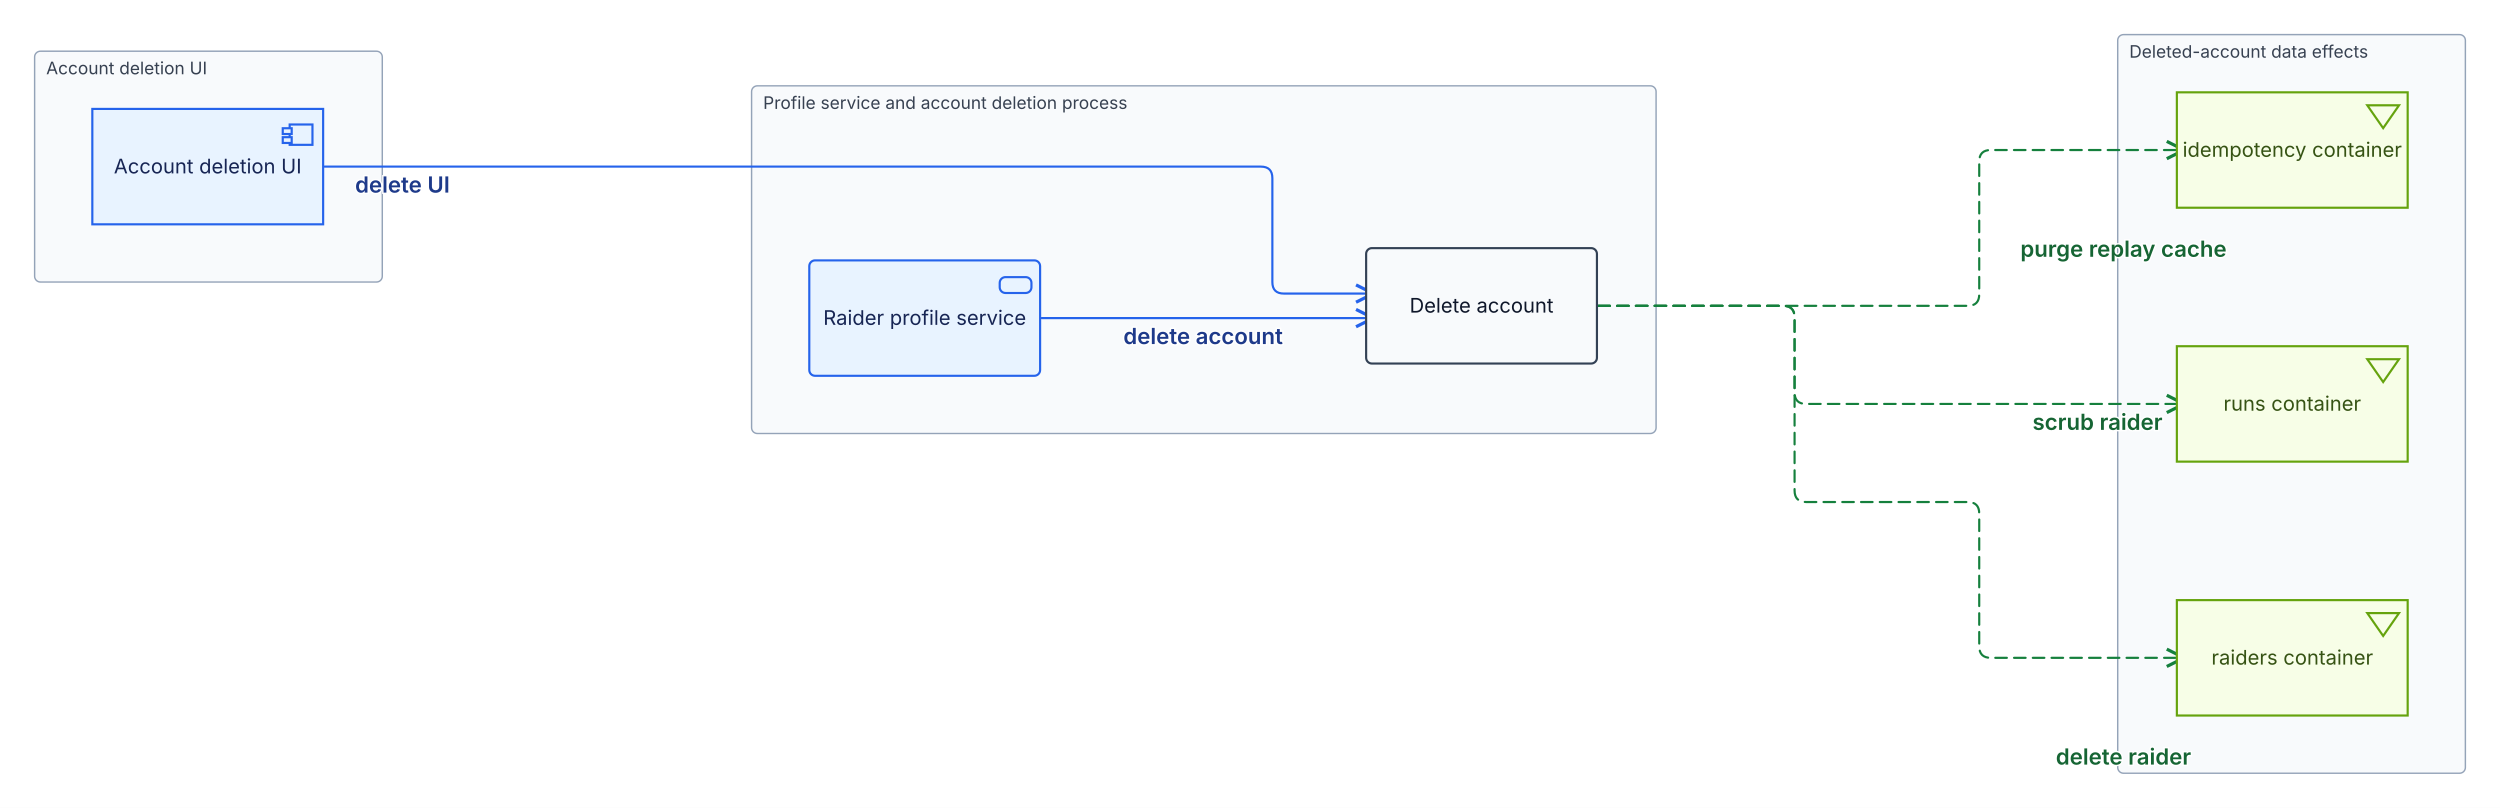
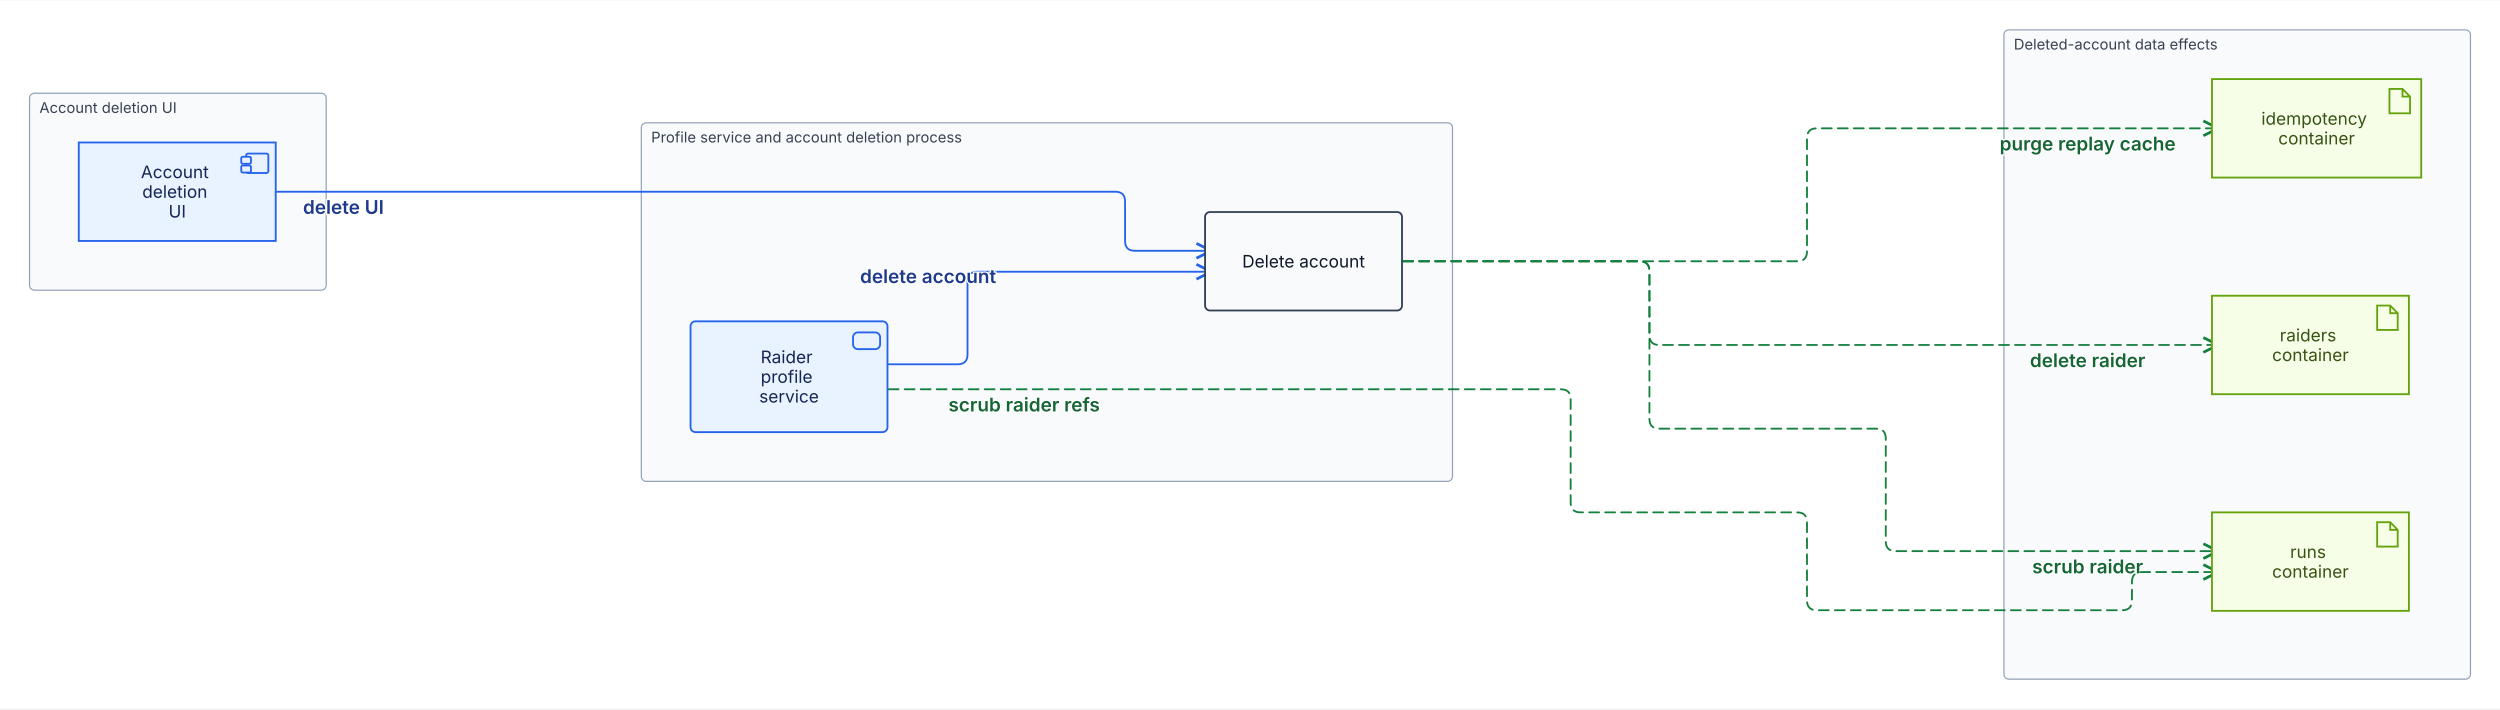
- <svg xmlns="http://www.w3.org/2000/svg" width="1733" height="560" viewBox="-12.0 -12.0 1733.0 560.0">
-   <rect x="-12.0" y="-12.0" width="1733.0" height="560.0" fill="#ffffff" />
+ <svg xmlns="http://www.w3.org/2000/svg" width="2031" height="576" viewBox="-12.0 -12.0 2031.0 575.5">
+   <rect x="-12.0" y="-12.0" width="2031.0" height="575.5" fill="#ffffff" />
+   <style>g.dediren-edge-highlighted &gt; path{stroke:#1f6feb;stroke-width:3;}</style>
  <g font-family="Inter, Arial, sans-serif" font-size="14">
    <g data-dediren-group-id="account-deletion-ui">
-       <rect x="12.0" y="23.5" width="241.0" height="160.0" rx="4" fill="#f8fafc" stroke="#94a3b8" stroke-width="1" />
-       <text x="20.0" y="39.5" fill="#374151" font-size="12">Account deletion UI</text>
+       <rect x="12.0" y="63.5" width="241.0" height="160.0" rx="4" fill="#f8fafc" stroke="#94a3b8" stroke-width="1" />
+       <text x="20.0" y="79.5" fill="#374151" font-size="12">Account deletion UI</text>
    </g>
    <g data-dediren-group-id="account-deletion-api-host">
-       <rect x="509.0" y="47.5" width="627.0" height="241.0" rx="4" fill="#f8fafc" stroke="#94a3b8" stroke-width="1" />
-       <text x="517.0" y="63.5" fill="#374151" font-size="12">Profile service and account deletion process</text>
+       <rect x="509.0" y="87.5" width="659.0" height="291.3" rx="4" fill="#f8fafc" stroke="#94a3b8" stroke-width="1" />
+       <text x="517.0" y="103.5" fill="#374151" font-size="12">Profile service and account deletion process</text>
    </g>
    <g data-dediren-group-id="account-deletion-data">
-       <rect x="1456.0" y="12.0" width="241.0" height="512.0" rx="4" fill="#f8fafc" stroke="#94a3b8" stroke-width="1" />
-       <text x="1464.0" y="28.0" fill="#374151" font-size="12">Deleted-account data effects</text>
+       <rect x="1616.0" y="12.0" width="379.0" height="527.5" rx="4" fill="#f8fafc" stroke="#94a3b8" stroke-width="1" />
+       <text x="1624.0" y="28.0" fill="#374151" font-size="12">Deleted-account data effects</text>
    </g>
-     <g data-dediren-edge-id="account-deletion-ui-serves-process">
+     <g data-dediren-edge-id="account-deletion-ui-serves-process" data-dediren-edge-source="account-deletion-ui-entry" data-dediren-edge-target="account-deletion-process">
      <marker id="marker-end-account-deletion-ui-serves-process" data-dediren-edge-marker-end="open_arrow" markerWidth="10" markerHeight="10" refX="5" refY="5" orient="auto">
        <path d="M 1 1 L 9 5 L 1 9" fill="none" stroke="#2563eb" stroke-width="1.5" />
      </marker>
-       <path d="M 213.0 103.5 L 285.0 103.5 L 477.0 103.5 L 629.5 103.5 L 806.0 103.5 L 862.0 103.5 Q 870.0 103.5 870.0 111.5 L 870.0 183.5 Q 870.0 191.5 878.0 191.5 L 934.0 191.5" fill="none" stroke="#2563eb" stroke-width="1.5" stroke-linecap="round" stroke-linejoin="round" marker-end="url(#marker-end-account-deletion-ui-serves-process)" />
-       <text x="267.0" y="121.5" text-anchor="middle" fill="none" font-size="15.4" font-weight="600" stroke="#ffffff" stroke-width="2">delete UI</text>
-       <text x="267.0" y="121.5" text-anchor="middle" fill="#1e3a8a" font-size="15.4" font-weight="600">delete UI</text>
+       <path d="M 213.0 143.5 L 285.0 143.5 L 477.0 143.5 L 629.5 143.5 L 838.0 143.5 L 894.0 143.5 Q 902.0 143.5 902.0 151.5 L 902.0 183.5 Q 902.0 191.5 910.0 191.5 L 966.0 191.5" fill="none" stroke="#2563eb" stroke-width="1.5" stroke-linecap="round" stroke-linejoin="round" marker-end="url(#marker-end-account-deletion-ui-serves-process)" />
+       <text x="267.0" y="161.5" text-anchor="middle" fill="none" font-size="15.4" font-weight="600" stroke="#ffffff" stroke-width="2">delete UI</text>
+       <text x="267.0" y="161.5" text-anchor="middle" fill="#1e3a8a" font-size="15.4" font-weight="600">delete UI</text>
    </g>
-     <g data-dediren-edge-id="raider-service-serves-account-deletion">
+     <g data-dediren-edge-id="raider-service-serves-account-deletion" data-dediren-edge-source="raider-profile-service" data-dediren-edge-target="account-deletion-process">
      <marker id="marker-end-raider-service-serves-account-deletion" data-dediren-edge-marker-end="open_arrow" markerWidth="10" markerHeight="10" refX="5" refY="5" orient="auto">
        <path d="M 1 1 L 9 5 L 1 9" fill="none" stroke="#2563eb" stroke-width="1.5" />
      </marker>
-       <path d="M 710.0 208.5 L 934.0 208.5" fill="none" stroke="#2563eb" stroke-width="1.5" stroke-linecap="round" stroke-linejoin="round" marker-end="url(#marker-end-raider-service-serves-account-deletion)" />
-       <text x="822.0" y="226.5" text-anchor="middle" fill="none" font-size="15.4" font-weight="600" stroke="#ffffff" stroke-width="2">delete account</text>
-       <text x="822.0" y="226.5" text-anchor="middle" fill="#1e3a8a" font-size="15.4" font-weight="600">delete account</text>
+       <path d="M 710.0 283.7 L 766.0 283.7 Q 774.0 283.7 774.0 275.7 L 774.0 216.5 Q 774.0 208.5 782.0 208.5 L 966.0 208.5" fill="none" stroke="#2563eb" stroke-width="1.5" stroke-linecap="round" stroke-linejoin="round" marker-end="url(#marker-end-raider-service-serves-account-deletion)" />
+       <text x="742.0" y="217.7" text-anchor="middle" fill="none" font-size="15.4" font-weight="600" stroke="#ffffff" stroke-width="2">delete account</text>
+       <text x="742.0" y="217.7" text-anchor="middle" fill="#1e3a8a" font-size="15.4" font-weight="600">delete account</text>
    </g>
-     <g data-dediren-edge-id="account-deletion-accesses-runs">
+     <g data-dediren-edge-id="account-deletion-accesses-runs" data-dediren-edge-source="account-deletion-process" data-dediren-edge-target="cosmos-runs">
      <marker id="marker-end-account-deletion-accesses-runs" data-dediren-edge-marker-end="open_arrow" markerWidth="10" markerHeight="10" refX="5" refY="5" orient="auto">
        <path d="M 1 1 L 9 5 L 1 9" fill="none" stroke="#15803d" stroke-width="1.5" />
      </marker>
-       <path d="M 1096.0 200.0 L 1168.0 200.0 L 1224.0 200.0 Q 1232.0 200.0 1232.0 208.0 L 1232.0 260.0 Q 1232.0 268.0 1240.0 268.0 L 1424.0 268.0 L 1496.0 268.0" fill="none" stroke="#15803d" stroke-width="1.5" stroke-linecap="round" stroke-linejoin="round" stroke-dasharray="8 5" marker-end="url(#marker-end-account-deletion-accesses-runs)" />
-       <text x="1442.0" y="286.0" text-anchor="middle" fill="none" font-size="15.4" font-weight="600" stroke="#ffffff" stroke-width="2">scrub raider</text>
-       <text x="1442.0" y="286.0" text-anchor="middle" fill="#166534" font-size="15.4" font-weight="600">scrub raider</text>
+       <path d="M 1128.0 200.0 L 1200.0 200.0 L 1320.0 200.0 Q 1328.0 200.0 1328.0 208.0 L 1328.0 328.0 Q 1328.0 336.0 1336.0 336.0 L 1512.0 336.0 Q 1520.0 336.0 1520.0 344.0 L 1520.0 427.5 Q 1520.0 435.5 1528.0 435.5 L 1584.0 435.5 L 1784.0 435.5" fill="none" stroke="#15803d" stroke-width="1.5" stroke-linecap="round" stroke-linejoin="round" stroke-dasharray="8 5" marker-end="url(#marker-end-account-deletion-accesses-runs)" />
+       <text x="1684.0" y="453.5" text-anchor="middle" fill="none" font-size="15.4" font-weight="600" stroke="#ffffff" stroke-width="2">scrub raider</text>
+       <text x="1684.0" y="453.5" text-anchor="middle" fill="#166534" font-size="15.4" font-weight="600">scrub raider</text>
    </g>
-     <g data-dediren-edge-id="account-deletion-accesses-raiders">
+     <g data-dediren-edge-id="account-deletion-accesses-raiders" data-dediren-edge-source="account-deletion-process" data-dediren-edge-target="cosmos-raiders">
      <marker id="marker-end-account-deletion-accesses-raiders" data-dediren-edge-marker-end="open_arrow" markerWidth="10" markerHeight="10" refX="5" refY="5" orient="auto">
        <path d="M 1 1 L 9 5 L 1 9" fill="none" stroke="#15803d" stroke-width="1.5" />
      </marker>
-       <path d="M 1096.0 200.0 L 1168.0 200.0 L 1224.0 200.0 Q 1232.0 200.0 1232.0 208.0 L 1232.0 328.0 Q 1232.0 336.0 1240.0 336.0 L 1352.0 336.0 Q 1360.0 336.0 1360.0 344.0 L 1360.0 436.0 Q 1360.0 444.0 1368.0 444.0 L 1424.0 444.0 L 1496.0 444.0" fill="none" stroke="#15803d" stroke-width="1.5" stroke-linecap="round" stroke-linejoin="round" stroke-dasharray="8 5" marker-end="url(#marker-end-account-deletion-accesses-raiders)" />
-       <text x="1460.0" y="518.0" text-anchor="middle" fill="none" font-size="15.4" font-weight="600" stroke="#ffffff" stroke-width="2">delete raider</text>
-       <text x="1460.0" y="518.0" text-anchor="middle" fill="#166534" font-size="15.4" font-weight="600">delete raider</text>
+       <path d="M 1128.0 200.0 L 1200.0 200.0 L 1320.0 200.0 Q 1328.0 200.0 1328.0 208.0 L 1328.0 260.0 Q 1328.0 268.0 1336.0 268.0 L 1584.0 268.0 L 1784.0 268.0" fill="none" stroke="#15803d" stroke-width="1.5" stroke-linecap="round" stroke-linejoin="round" stroke-dasharray="8 5" marker-end="url(#marker-end-account-deletion-accesses-raiders)" />
+       <text x="1684.0" y="286.0" text-anchor="middle" fill="none" font-size="15.4" font-weight="600" stroke="#ffffff" stroke-width="2">delete raider</text>
+       <text x="1684.0" y="286.0" text-anchor="middle" fill="#166534" font-size="15.4" font-weight="600">delete raider</text>
    </g>
-     <g data-dediren-edge-id="account-deletion-accesses-idempotency">
+     <g data-dediren-edge-id="account-deletion-accesses-idempotency" data-dediren-edge-source="account-deletion-process" data-dediren-edge-target="cosmos-idempotency">
      <marker id="marker-end-account-deletion-accesses-idempotency" data-dediren-edge-marker-end="open_arrow" markerWidth="10" markerHeight="10" refX="5" refY="5" orient="auto">
        <path d="M 1 1 L 9 5 L 1 9" fill="none" stroke="#15803d" stroke-width="1.5" />
      </marker>
-       <path d="M 1096.0 200.0 L 1168.0 200.0 L 1352.0 200.0 Q 1360.0 200.0 1360.0 192.0 L 1360.0 100.0 Q 1360.0 92.0 1368.0 92.0 L 1424.0 92.0 L 1496.0 92.0" fill="none" stroke="#15803d" stroke-width="1.5" stroke-linecap="round" stroke-linejoin="round" stroke-dasharray="8 5" marker-end="url(#marker-end-account-deletion-accesses-idempotency)" />
-       <text x="1460.0" y="166.0" text-anchor="middle" fill="none" font-size="15.4" font-weight="600" stroke="#ffffff" stroke-width="2">purge replay cache</text>
-       <text x="1460.0" y="166.0" text-anchor="middle" fill="#166534" font-size="15.4" font-weight="600">purge replay cache</text>
+       <path d="M 1128.0 200.0 L 1200.0 200.0 L 1448.0 200.0 Q 1456.0 200.0 1456.0 192.0 L 1456.0 100.0 Q 1456.0 92.0 1464.0 92.0 L 1584.0 92.0 L 1784.0 92.0" fill="none" stroke="#15803d" stroke-width="1.5" stroke-linecap="round" stroke-linejoin="round" stroke-dasharray="8 5" marker-end="url(#marker-end-account-deletion-accesses-idempotency)" />
+       <text x="1684.0" y="110.0" text-anchor="middle" fill="none" font-size="15.4" font-weight="600" stroke="#ffffff" stroke-width="2">purge replay cache</text>
+       <text x="1684.0" y="110.0" text-anchor="middle" fill="#166534" font-size="15.4" font-weight="600">purge replay cache</text>
+     </g>
+     <g data-dediren-edge-id="raider-service-accesses-runs" data-dediren-edge-source="raider-profile-service" data-dediren-edge-target="cosmos-runs">
+       <marker id="marker-end-raider-service-accesses-runs" data-dediren-edge-marker-end="open_arrow" markerWidth="10" markerHeight="10" refX="5" refY="5" orient="auto">
+         <path d="M 1 1 L 9 5 L 1 9" fill="none" stroke="#15803d" stroke-width="1.5" />
+       </marker>
+       <path d="M 710.0 304.0 L 838.0 304.0 L 1047.0 304.0 L 1200.0 304.0 L 1256.0 304.0 Q 1264.0 304.0 1264.0 312.0 L 1264.0 396.0 Q 1264.0 404.0 1272.0 404.0 L 1448.0 404.0 Q 1456.0 404.0 1456.0 412.0 L 1456.0 475.5 Q 1456.0 483.5 1464.0 483.5 L 1584.0 483.5 L 1712.0 483.5 Q 1720.0 483.5 1720.0 475.5 L 1720.0 460.5 Q 1720.0 452.5 1728.0 452.5 L 1784.0 452.5" fill="none" stroke="#15803d" stroke-width="1.5" stroke-linecap="round" stroke-linejoin="round" stroke-dasharray="8 5" marker-end="url(#marker-end-raider-service-accesses-runs)" />
+       <text x="820.0" y="322.0" text-anchor="middle" fill="none" font-size="15.4" font-weight="600" stroke="#ffffff" stroke-width="2">scrub raider refs</text>
+       <text x="820.0" y="322.0" text-anchor="middle" fill="#166534" font-size="15.4" font-weight="600">scrub raider refs</text>
    </g>
    <g data-dediren-node-id="account-deletion-ui-entry">
-       <rect data-dediren-node-shape="archimate_rectangle" x="52.0" y="63.5" width="160.0" height="80.0" rx="0" fill="#e8f3ff" stroke="#2563eb" stroke-width="1.5" />
+       <rect data-dediren-node-shape="archimate_rectangle" x="52.0" y="103.5" width="160.0" height="80.0" rx="0" fill="#e8f3ff" stroke="#2563eb" stroke-width="1.5" />
      <g data-dediren-node-decorator="archimate_application_component" data-dediren-icon-kind="component" data-dediren-icon-size="22">
-         <rect x="188.8" y="74.3" width="15.8" height="14.1" fill="#e8f3ff" stroke="#2563eb" stroke-width="1.5" />
-         <rect x="184.0" y="76.9" width="6.2" height="4.0" fill="#e8f3ff" stroke="#2563eb" stroke-width="1.5" />
-         <rect x="184.0" y="83.1" width="6.2" height="4.0" fill="#e8f3ff" stroke="#2563eb" stroke-width="1.5" />
+         <rect x="188.0" y="112.5" width="18.0" height="15.8" rx="1.5" fill="#e8f3ff" stroke="#2563eb" stroke-width="1.5" />
+         <rect x="184.0" y="115.1" width="7.9" height="5.7" rx="1.2" fill="#e8f3ff" stroke="#2563eb" stroke-width="1.5" />
+         <rect x="184.0" y="122.2" width="7.9" height="5.7" rx="1.2" fill="#e8f3ff" stroke="#2563eb" stroke-width="1.5" />
      </g>
-       <text x="132.0" y="108.2" text-anchor="middle" fill="#172554">Account deletion UI</text>
+       <text x="132.0" y="127.4" text-anchor="middle" dominant-baseline="middle" fill="#172554" font-size="14.0">
+         <tspan x="132.0" dy="0">Account</tspan>
+         <tspan x="132.0" dy="16.0">deletion</tspan>
+         <tspan x="132.0" dy="16.0">UI</tspan>
+       </text>
    </g>
    <g data-dediren-node-id="account-deletion-process">
-       <rect data-dediren-node-shape="archimate_rectangle" x="935.0" y="160.0" width="160.0" height="80.0" rx="4" fill="#f8fafc" stroke="#334155" stroke-width="1.5" />
-       <text x="1015.0" y="204.7" text-anchor="middle" fill="#0f172a">Delete account</text>
+       <rect data-dediren-node-shape="archimate_rectangle" x="967.0" y="160.0" width="160.0" height="80.0" rx="4" fill="#f8fafc" stroke="#334155" stroke-width="1.5" />
+       <text x="1047.0" y="200.0" text-anchor="middle" dominant-baseline="middle" fill="#0f172a" font-size="14.0">Delete account</text>
    </g>
    <g data-dediren-node-id="raider-profile-service">
-       <rect data-dediren-node-shape="archimate_rounded_rectangle" x="549.0" y="168.5" width="160.0" height="80.0" rx="4" fill="#e8f3ff" stroke="#2563eb" stroke-width="1.5" />
+       <rect data-dediren-node-shape="archimate_rounded_rectangle" x="549.0" y="248.8" width="160.0" height="90.0" rx="4" fill="#e8f3ff" stroke="#2563eb" stroke-width="1.5" />
      <g data-dediren-node-decorator="archimate_application_service" data-dediren-icon-kind="service" data-dediren-icon-size="22">
-         <rect x="681.0" y="180.1" width="22.0" height="11.0" rx="4.0" fill="#e8f3ff" stroke="#2563eb" stroke-width="1.5" />
+         <rect x="681.0" y="257.8" width="22.0" height="13.6" rx="4.0" fill="#e8f3ff" stroke="#2563eb" stroke-width="1.5" />
      </g>
-       <text x="629.0" y="213.2" text-anchor="middle" fill="#172554">Raider profile service</text>
+       <text x="629.0" y="277.7" text-anchor="middle" dominant-baseline="middle" fill="#172554" font-size="14.0">
+         <tspan x="629.0" dy="0">Raider</tspan>
+         <tspan x="629.0" dy="16.0">profile</tspan>
+         <tspan x="629.0" dy="16.0">service</tspan>
+       </text>
    </g>
    <g data-dediren-node-id="cosmos-runs">
-       <rect data-dediren-node-shape="archimate_rectangle" x="1497.0" y="228.0" width="160.0" height="80.0" rx="0" fill="#f7fee7" stroke="#65a30d" stroke-width="1.5" />
+       <rect data-dediren-node-shape="archimate_rectangle" x="1785.0" y="404.0" width="160.0" height="80.0" rx="0" fill="#f7fee7" stroke="#65a30d" stroke-width="1.5" />
      <g data-dediren-node-decorator="archimate_artifact" data-dediren-icon-kind="artifact" data-dediren-icon-size="22">
-         <path data-dediren-icon-part="artifact" d="M 1629 237 L 1651 237 L 1640 252.84 Z" fill="#f7fee7" stroke="#65a30d" stroke-width="1.5" />
+         <path data-dediren-icon-part="artifact-document" d="M 1919.2 412.0 L 1929.8 412.0 L 1935.9 418.2 L 1935.9 431.8 L 1919.2 431.8 Z M 1929.8 412.0 L 1929.8 418.2 L 1935.9 418.2" fill="#f7fee7" stroke="#65a30d" stroke-width="1.5" />
      </g>
-       <text x="1577.0" y="272.7" text-anchor="middle" fill="#365314">runs container</text>
+       <text x="1865.0" y="436.0" text-anchor="middle" dominant-baseline="middle" fill="#365314" font-size="14.0">
+         <tspan x="1865.0" dy="0">runs</tspan>
+         <tspan x="1865.0" dy="16.0">container</tspan>
+       </text>
    </g>
    <g data-dediren-node-id="cosmos-raiders">
-       <rect data-dediren-node-shape="archimate_rectangle" x="1497.0" y="404.0" width="160.0" height="80.0" rx="0" fill="#f7fee7" stroke="#65a30d" stroke-width="1.5" />
+       <rect data-dediren-node-shape="archimate_rectangle" x="1785.0" y="228.0" width="160.0" height="80.0" rx="0" fill="#f7fee7" stroke="#65a30d" stroke-width="1.5" />
      <g data-dediren-node-decorator="archimate_artifact" data-dediren-icon-kind="artifact" data-dediren-icon-size="22">
-         <path data-dediren-icon-part="artifact" d="M 1629 413 L 1651 413 L 1640 428.84 Z" fill="#f7fee7" stroke="#65a30d" stroke-width="1.5" />
+         <path data-dediren-icon-part="artifact-document" d="M 1919.2 236.0 L 1929.8 236.0 L 1935.9 242.2 L 1935.9 255.8 L 1919.2 255.8 Z M 1929.8 236.0 L 1929.8 242.2 L 1935.9 242.2" fill="#f7fee7" stroke="#65a30d" stroke-width="1.5" />
      </g>
-       <text x="1577.0" y="448.7" text-anchor="middle" fill="#365314">raiders container</text>
+       <text x="1865.0" y="260.0" text-anchor="middle" dominant-baseline="middle" fill="#365314" font-size="14.0">
+         <tspan x="1865.0" dy="0">raiders</tspan>
+         <tspan x="1865.0" dy="16.0">container</tspan>
+       </text>
    </g>
    <g data-dediren-node-id="cosmos-idempotency">
-       <rect data-dediren-node-shape="archimate_rectangle" x="1497.0" y="52.0" width="160.0" height="80.0" rx="0" fill="#f7fee7" stroke="#65a30d" stroke-width="1.5" />
+       <rect data-dediren-node-shape="archimate_rectangle" x="1785.0" y="52.0" width="170.0" height="80.0" rx="0" fill="#f7fee7" stroke="#65a30d" stroke-width="1.5" />
      <g data-dediren-node-decorator="archimate_artifact" data-dediren-icon-kind="artifact" data-dediren-icon-size="22">
-         <path data-dediren-icon-part="artifact" d="M 1629 61 L 1651 61 L 1640 76.84 Z" fill="#f7fee7" stroke="#65a30d" stroke-width="1.5" />
+         <path data-dediren-icon-part="artifact-document" d="M 1929.2 60.0 L 1939.8 60.0 L 1945.9 66.2 L 1945.9 79.8 L 1929.2 79.8 Z M 1939.8 60.0 L 1939.8 66.2 L 1945.9 66.2" fill="#f7fee7" stroke="#65a30d" stroke-width="1.5" />
      </g>
-       <text x="1577.0" y="96.7" text-anchor="middle" fill="#365314">idempotency container</text>
+       <text x="1870.0" y="84.0" text-anchor="middle" dominant-baseline="middle" fill="#365314" font-size="14.0">
+         <tspan x="1870.0" dy="0">idempotency</tspan>
+         <tspan x="1870.0" dy="16.0">container</tspan>
+       </text>
    </g>
  </g>
</svg>
